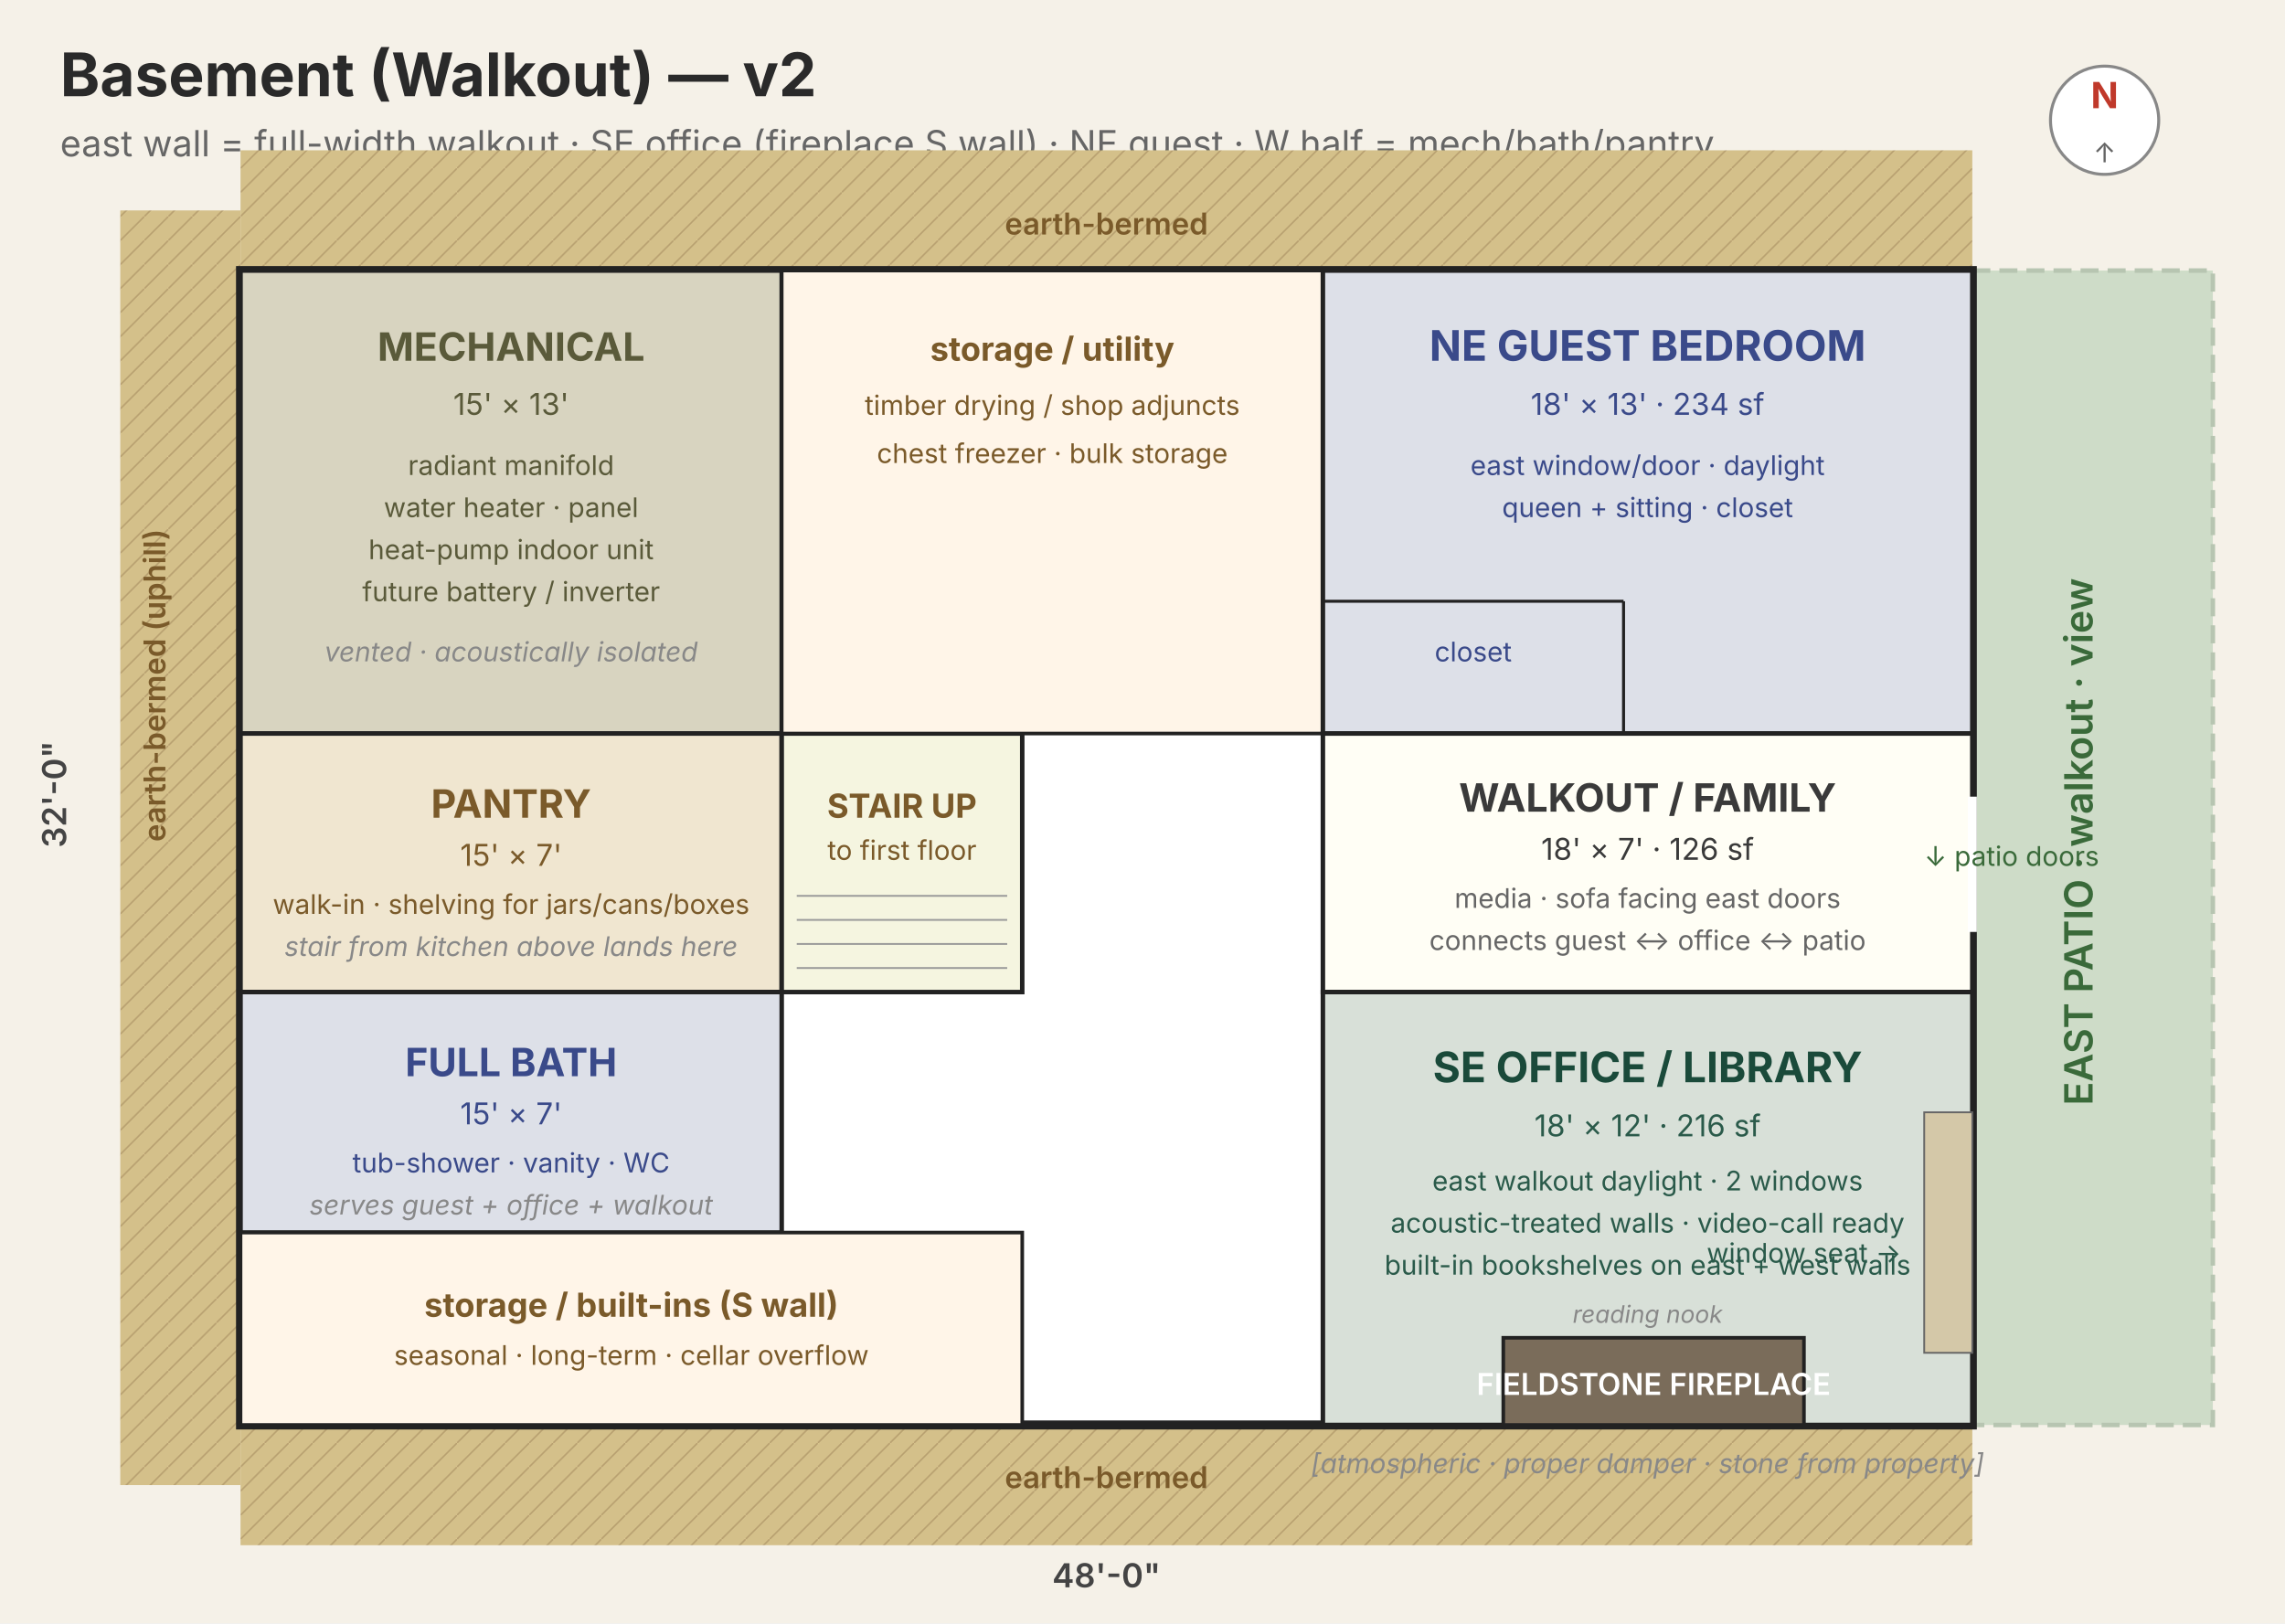
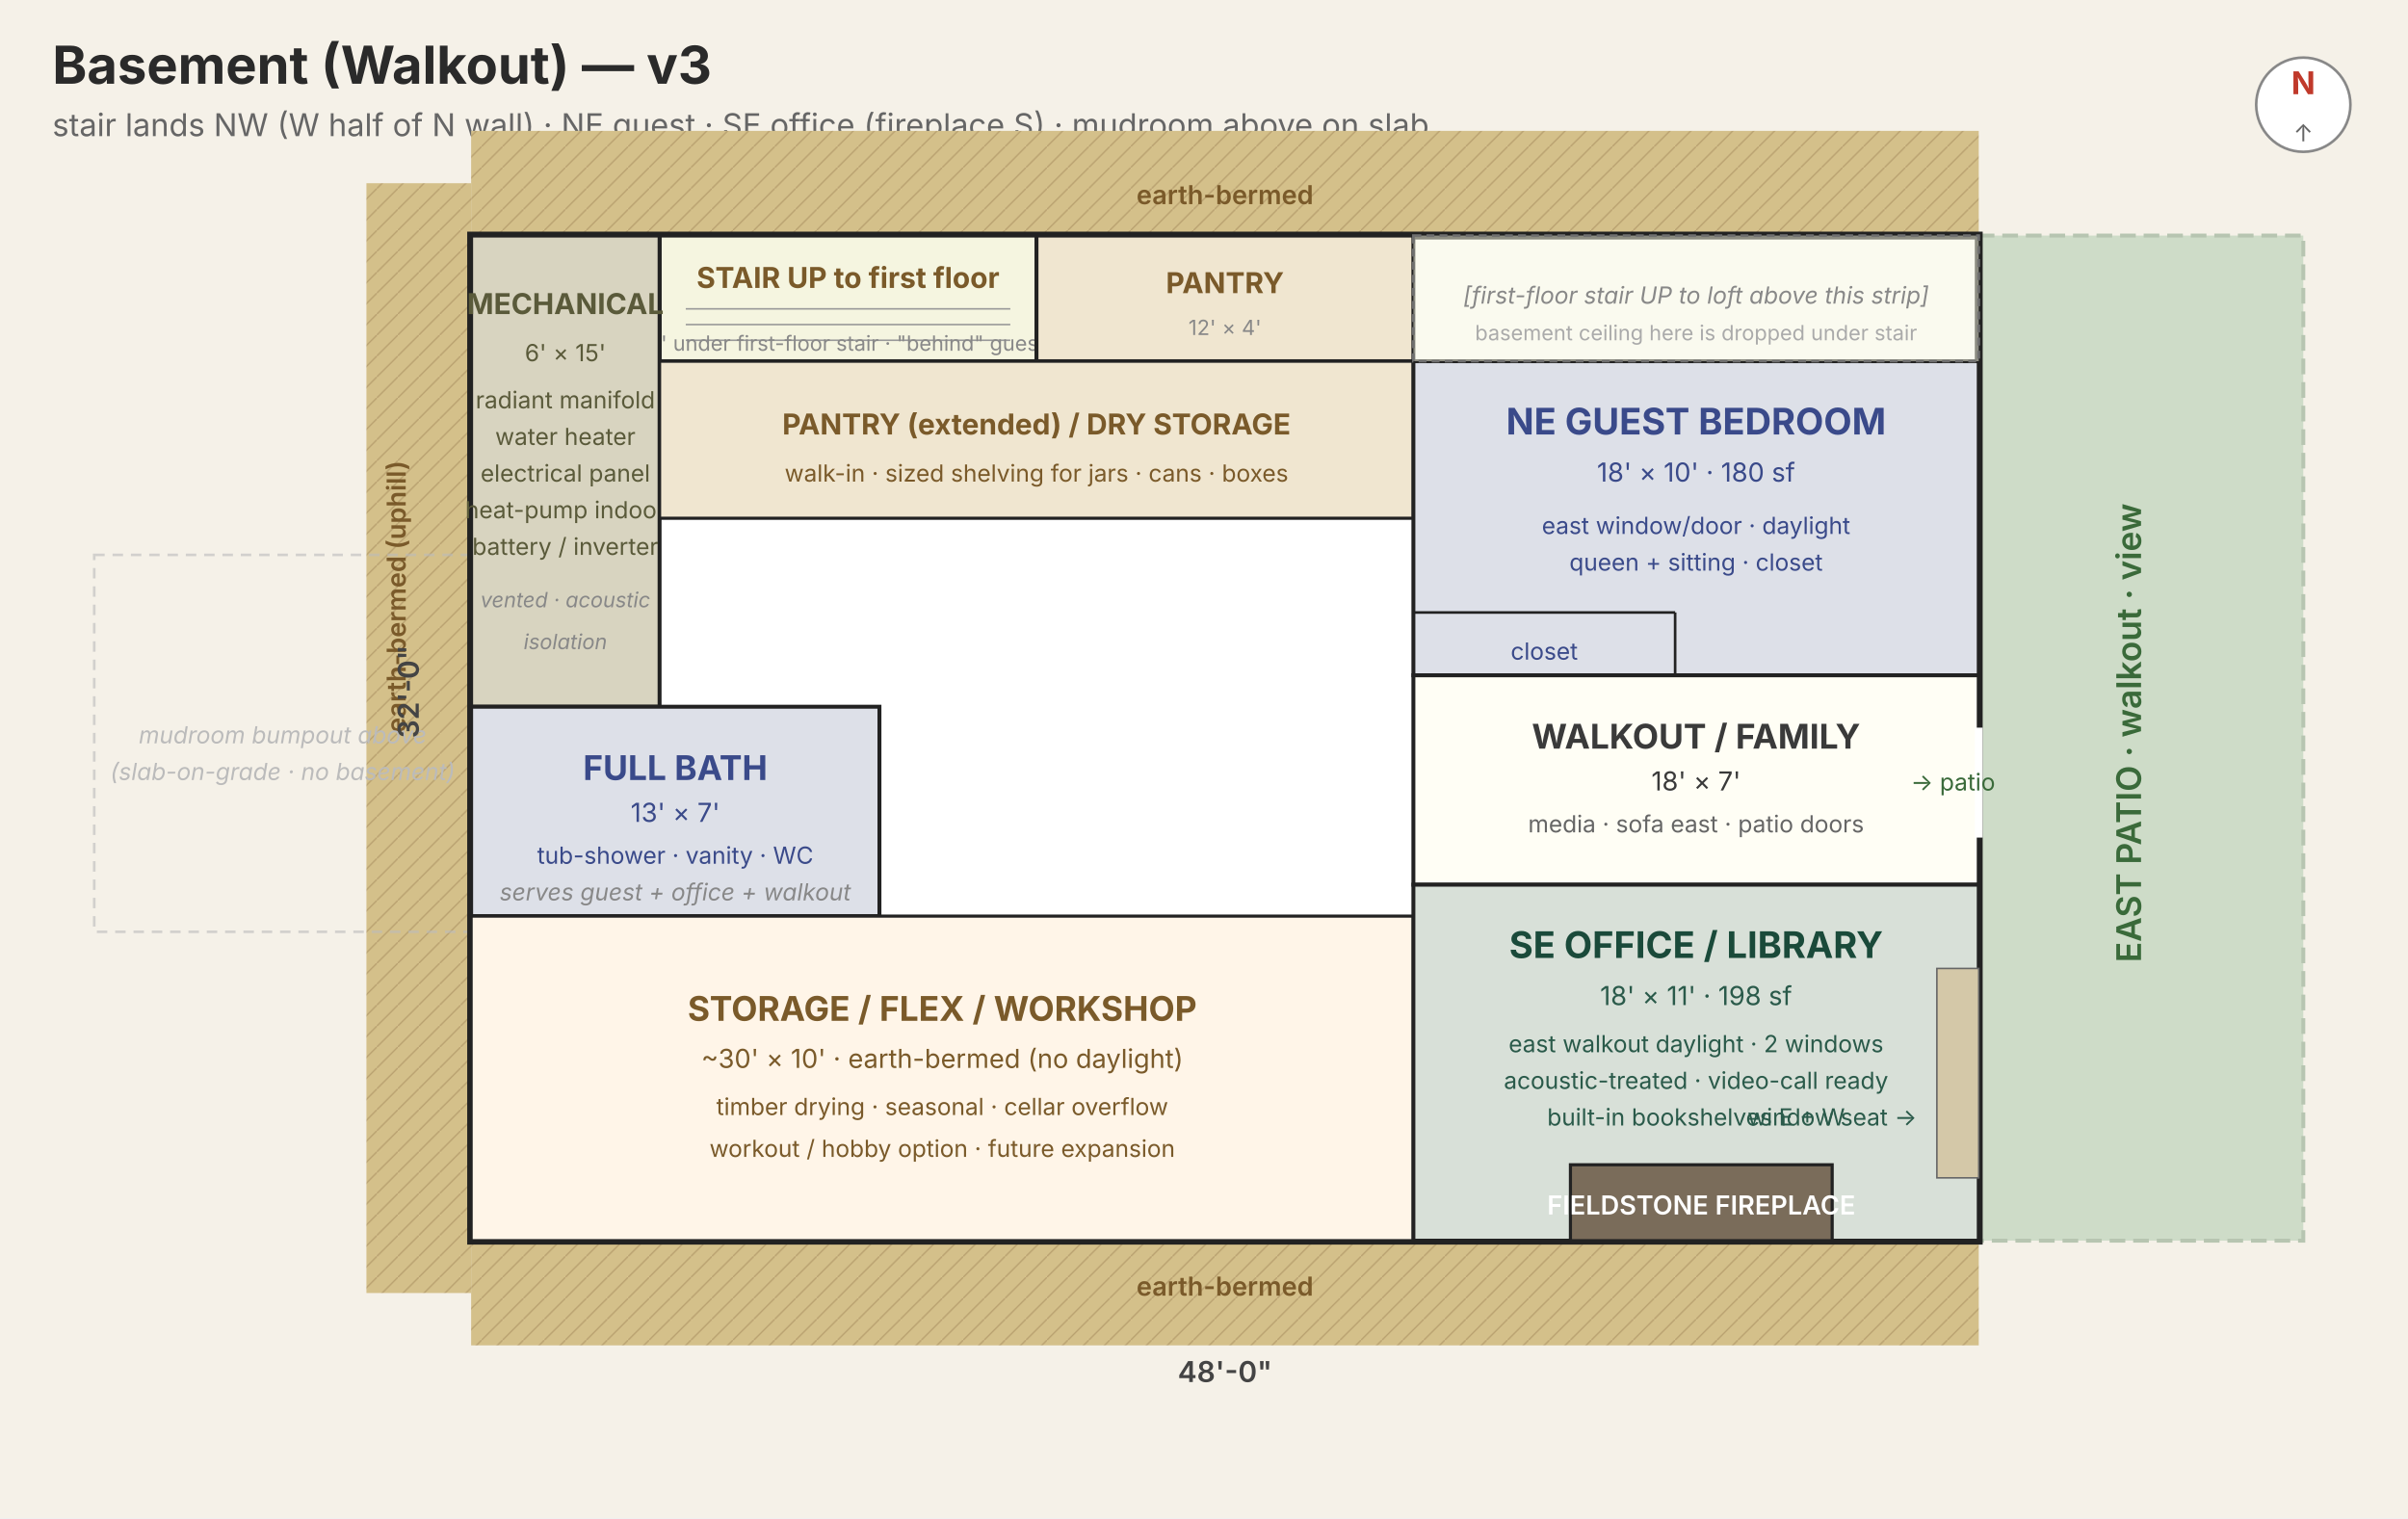
- <svg xmlns="http://www.w3.org/2000/svg" viewBox="0 0 760 540" font-family="-apple-system, sans-serif">
-   <rect width="760" height="540" fill="#f5f1e8" />
-   <text x="20" y="32" font-size="20" font-weight="700" fill="#2a2a2a">Basement (Walkout) — v2</text>
-   <text x="20" y="52" font-size="12" fill="#666">east wall = full-width walkout · SE office (fireplace S wall) · NE guest · W half = mech/bath/pantry</text>
-   <g transform="translate(700,40)">
+ <svg xmlns="http://www.w3.org/2000/svg" viewBox="0 0 920 580" font-family="-apple-system, sans-serif">
+   <rect width="920" height="580" fill="#f5f1e8" />
+   <text x="20" y="32" font-size="20" font-weight="700" fill="#2a2a2a">Basement (Walkout) — v3</text>
+   <text x="20" y="52" font-size="12" fill="#666">stair lands NW (W half of N wall) · NE guest · SE office (fireplace S) · mudroom above on slab</text>
+   <g transform="translate(880,40)">
    <circle r="18" fill="#fff" stroke="#888" stroke-width="1" />
    <text y="-4" text-anchor="middle" font-size="12" font-weight="700" fill="#c0392b">N</text>
    <text y="14" text-anchor="middle" font-size="9" fill="#666">↑</text>
  </g>
  <pattern id="berm" patternUnits="userSpaceOnUse" width="8" height="8">
    <rect width="8" height="8" fill="#d4c08a" />
    <path d="M 0 8 L 8 0" stroke="#b8a070" stroke-width="0.5" />
  </pattern>
-   <rect x="40" y="70" width="40" height="424" fill="url(#berm)" />
-   <rect x="80" y="50" width="576" height="40" fill="url(#berm)" />
-   <rect x="80" y="474" width="576" height="40" fill="url(#berm)" />
-   <text x="55" y="280" font-size="10" font-weight="600" fill="#7a5a2a" transform="rotate(-90 55 280)">earth-bermed (uphill)</text>
-   <text x="368" y="78" text-anchor="middle" font-size="10" font-weight="600" fill="#7a5a2a">earth-bermed</text>
-   <text x="368" y="495" text-anchor="middle" font-size="10" font-weight="600" fill="#7a5a2a">earth-bermed</text>
-   <rect x="656" y="90" width="80" height="384" fill="#a8c8a8" opacity="0.5" stroke="#7a9a7a" stroke-width="1.5" stroke-dasharray="6,3" />
-   <text x="696" y="280" text-anchor="middle" font-size="13" font-weight="600" fill="#3a6a3a" transform="rotate(-90 696 280)">EAST PATIO · walkout · view</text>
-   <rect x="80" y="90" width="576" height="384" fill="#fff" stroke="#222" stroke-width="3" />
-   <rect x="80" y="90" width="180" height="154" fill="#d8d4c0" stroke="#222" stroke-width="1.5" />
-   <text x="170" y="120" text-anchor="middle" font-size="13" font-weight="700" fill="#5a5a3a">MECHANICAL</text>
-   <text x="170" y="138" text-anchor="middle" font-size="10" fill="#5a5a3a">15' × 13'</text>
-   <text x="170" y="158" text-anchor="middle" font-size="9" fill="#5a5a3a">radiant manifold</text>
-   <text x="170" y="172" text-anchor="middle" font-size="9" fill="#5a5a3a">water heater · panel</text>
-   <text x="170" y="186" text-anchor="middle" font-size="9" fill="#5a5a3a">heat-pump indoor unit</text>
-   <text x="170" y="200" text-anchor="middle" font-size="9" fill="#5a5a3a">future battery / inverter</text>
-   <text x="170" y="220" text-anchor="middle" font-size="9" font-style="italic" fill="#888">vented · acoustically isolated</text>
-   <rect x="80" y="244" width="180" height="86" fill="#f0e6d0" stroke="#222" stroke-width="1.5" />
-   <text x="170" y="272" text-anchor="middle" font-size="13" font-weight="700" fill="#7a5a2a">PANTRY</text>
-   <text x="170" y="288" text-anchor="middle" font-size="10" fill="#7a5a2a">15' × 7'</text>
-   <text x="170" y="304" text-anchor="middle" font-size="9" fill="#7a5a2a">walk-in · shelving for jars/cans/boxes</text>
-   <text x="170" y="318" text-anchor="middle" font-size="9" font-style="italic" fill="#888">stair from kitchen above lands here</text>
-   <rect x="260" y="244" width="80" height="86" fill="#f5f5e0" stroke="#222" stroke-width="1.5" />
-   <text x="300" y="272" text-anchor="middle" font-size="11" font-weight="700" fill="#7a5a2a">STAIR UP</text>
-   <text x="300" y="286" text-anchor="middle" font-size="9" fill="#7a5a2a">to first floor</text>
+   <rect x="140" y="70" width="40" height="424" fill="url(#berm)" />
+   <rect x="180" y="50" width="576" height="40" fill="url(#berm)" />
+   <rect x="180" y="474" width="576" height="40" fill="url(#berm)" />
+   <text x="155" y="280" font-size="10" font-weight="600" fill="#7a5a2a" transform="rotate(-90 155 280)">earth-bermed (uphill)</text>
+   <text x="468" y="78" text-anchor="middle" font-size="10" font-weight="600" fill="#7a5a2a">earth-bermed</text>
+   <text x="468" y="495" text-anchor="middle" font-size="10" font-weight="600" fill="#7a5a2a">earth-bermed</text>
+   <rect x="36" y="212" width="144" height="144" fill="none" stroke="#bbb" stroke-width="1" stroke-dasharray="4,3" opacity="0.6" />
+   <text x="108" y="284" text-anchor="middle" font-size="9" fill="#bbb" font-style="italic">mudroom bumpout above</text>
+   <text x="108" y="298" text-anchor="middle" font-size="9" fill="#bbb" font-style="italic">(slab-on-grade · no basement)</text>
+   <rect x="756" y="90" width="124" height="384" fill="#a8c8a8" opacity="0.5" stroke="#7a9a7a" stroke-width="1.5" stroke-dasharray="6,3" />
+   <text x="818" y="280" text-anchor="middle" font-size="13" font-weight="600" fill="#3a6a3a" transform="rotate(-90 818 280)">EAST PATIO · walkout · view</text>
+   <rect x="180" y="90" width="576" height="384" fill="#fff" stroke="#222" stroke-width="3" />
+   <rect x="252" y="90" width="144" height="48" fill="#f5f5e0" stroke="#222" stroke-width="1.5" />
+   <text x="324" y="110" text-anchor="middle" font-size="11" font-weight="700" fill="#7a5a2a">STAIR UP to first floor</text>
  <g stroke="#999" stroke-width="0.6">
-     <line x1="265" y1="298" x2="335" y2="298" />
-     <line x1="265" y1="306" x2="335" y2="306" />
-     <line x1="265" y1="314" x2="335" y2="314" />
-     <line x1="265" y1="322" x2="335" y2="322" />
+     <line x1="262" y1="118" x2="386" y2="118" />
+     <line x1="262" y1="124" x2="386" y2="124" />
+     <line x1="262" y1="130" x2="386" y2="130" />
  </g>
-   <rect x="80" y="330" width="180" height="80" fill="#dde0e8" stroke="#222" stroke-width="1.5" />
-   <text x="170" y="358" text-anchor="middle" font-size="13" font-weight="700" fill="#3a4a8a">FULL BATH</text>
-   <text x="170" y="374" text-anchor="middle" font-size="10" fill="#3a4a8a">15' × 7'</text>
-   <text x="170" y="390" text-anchor="middle" font-size="9" fill="#3a4a8a">tub-shower · vanity · WC</text>
-   <text x="170" y="404" text-anchor="middle" font-size="9" font-style="italic" fill="#888">serves guest + office + walkout</text>
-   <rect x="80" y="410" width="260" height="64" fill="#fff5e8" stroke="#222" stroke-width="1.2" />
-   <text x="210" y="438" text-anchor="middle" font-size="11" font-weight="700" fill="#7a5a2a">storage / built-ins (S wall)</text>
-   <text x="210" y="454" text-anchor="middle" font-size="9" fill="#7a5a2a">seasonal · long-term · cellar overflow</text>
-   <rect x="260" y="90" width="180" height="154" fill="#fff5e8" stroke="#222" stroke-width="1.2" />
-   <text x="350" y="120" text-anchor="middle" font-size="11" font-weight="700" fill="#7a5a2a">storage / utility</text>
-   <text x="350" y="138" text-anchor="middle" font-size="9" fill="#7a5a2a">timber drying / shop adjuncts</text>
-   <text x="350" y="154" text-anchor="middle" font-size="9" fill="#7a5a2a">chest freezer · bulk storage</text>
-   <rect x="440" y="90" width="216" height="154" fill="#dde0e8" stroke="#222" stroke-width="1.5" />
-   <text x="548" y="120" text-anchor="middle" font-size="14" font-weight="700" fill="#3a4a8a">NE GUEST BEDROOM</text>
-   <text x="548" y="138" text-anchor="middle" font-size="10" fill="#3a4a8a">18' × 13' · 234 sf</text>
-   <text x="548" y="158" text-anchor="middle" font-size="9" fill="#3a4a8a">east window/door · daylight</text>
-   <text x="548" y="172" text-anchor="middle" font-size="9" fill="#3a4a8a">queen + sitting · closet</text>
-   <line x1="440" y1="200" x2="540" y2="200" stroke="#222" stroke-width="1" />
-   <text x="490" y="220" text-anchor="middle" font-size="9" fill="#3a4a8a">closet</text>
-   <line x1="540" y1="200" x2="540" y2="244" stroke="#222" stroke-width="1" />
-   <rect x="440" y="244" width="216" height="86" fill="#fffef5" stroke="#222" stroke-width="1.5" />
-   <text x="548" y="270" text-anchor="middle" font-size="13" font-weight="700" fill="#3a3a3a">WALKOUT / FAMILY</text>
-   <text x="548" y="286" text-anchor="middle" font-size="10" fill="#3a3a3a">18' × 7' · 126 sf</text>
-   <text x="548" y="302" text-anchor="middle" font-size="9" fill="#666">media · sofa facing east doors</text>
-   <text x="548" y="316" text-anchor="middle" font-size="9" fill="#666">connects guest ↔ office ↔ patio</text>
-   <line x1="656" y1="265" x2="656" y2="310" stroke="#fff" stroke-width="3" />
-   <text x="640" y="288" font-size="9" fill="#3a6a3a">↓ patio doors</text>
-   <rect x="440" y="330" width="216" height="144" fill="#d8e0d8" stroke="#222" stroke-width="1.5" />
-   <text x="548" y="360" text-anchor="middle" font-size="14" font-weight="700" fill="#1a4a3a">SE OFFICE / LIBRARY</text>
-   <text x="548" y="378" text-anchor="middle" font-size="10" fill="#2a5a4a">18' × 12' · 216 sf</text>
-   <text x="548" y="396" text-anchor="middle" font-size="9" fill="#2a5a4a">east walkout daylight · 2 windows</text>
-   <text x="548" y="410" text-anchor="middle" font-size="9" fill="#2a5a4a">acoustic-treated walls · video-call ready</text>
-   <text x="548" y="424" text-anchor="middle" font-size="9" fill="#2a5a4a">built-in bookshelves on east + west walls</text>
-   <rect x="500" y="445" width="100" height="29" fill="#7a6c5a" stroke="#222" stroke-width="1.2" />
-   <text x="550" y="464" text-anchor="middle" font-size="10" font-weight="600" fill="#fff">FIELDSTONE FIREPLACE</text>
-   <text x="548" y="490" text-anchor="middle" font-size="9" font-style="italic" fill="#888">[atmospheric · proper damper · stone from property]</text>
-   <rect x="640" y="370" width="16" height="80" fill="#d4c8a8" stroke="#666" stroke-width="0.6" />
-   <text x="600" y="420" text-anchor="middle" font-size="9" fill="#2a5a4a">window seat →</text>
-   <text x="548" y="440" text-anchor="middle" font-size="8" font-style="italic" fill="#888">reading nook</text>
-   <text x="368" y="528" text-anchor="middle" font-size="11" font-weight="600" fill="#444">48'-0"</text>
-   <text x="22" y="282" font-size="11" font-weight="600" fill="#444" transform="rotate(-90 22 282)">32'-0"</text>
+   <text x="324" y="134" text-anchor="middle" font-size="8" fill="#888">12' × 4' under first-floor stair · "behind" guest room</text>
+   <rect x="180" y="90" width="72" height="180" fill="#d8d4c0" stroke="#222" stroke-width="1.5" />
+   <text x="216" y="120" text-anchor="middle" font-size="11" font-weight="700" fill="#5a5a3a">MECHANICAL</text>
+   <text x="216" y="138" text-anchor="middle" font-size="9" fill="#5a5a3a">6' × 15'</text>
+   <text x="216" y="156" text-anchor="middle" font-size="9" fill="#5a5a3a">radiant manifold</text>
+   <text x="216" y="170" text-anchor="middle" font-size="9" fill="#5a5a3a">water heater</text>
+   <text x="216" y="184" text-anchor="middle" font-size="9" fill="#5a5a3a">electrical panel</text>
+   <text x="216" y="198" text-anchor="middle" font-size="9" fill="#5a5a3a">heat-pump indoor</text>
+   <text x="216" y="212" text-anchor="middle" font-size="9" fill="#5a5a3a">battery / inverter</text>
+   <text x="216" y="232" text-anchor="middle" font-size="8" font-style="italic" fill="#888">vented · acoustic</text>
+   <text x="216" y="248" text-anchor="middle" font-size="8" font-style="italic" fill="#888">isolation</text>
+   <rect x="396" y="90" width="144" height="48" fill="#f0e6d0" stroke="#222" stroke-width="1.5" />
+   <text x="468" y="112" text-anchor="middle" font-size="11" font-weight="700" fill="#7a5a2a">PANTRY</text>
+   <text x="468" y="128" text-anchor="middle" font-size="8" fill="#888">12' × 4'</text>
+   <rect x="252" y="138" width="288" height="60" fill="#f0e6d0" stroke="#222" stroke-width="1.2" />
+   <text x="396" y="166" text-anchor="middle" font-size="11" font-weight="700" fill="#7a5a2a">PANTRY (extended) / DRY STORAGE</text>
+   <text x="396" y="184" text-anchor="middle" font-size="9" fill="#7a5a2a">walk-in · sized shelving for jars · cans · boxes</text>
+   <rect x="180" y="270" width="156" height="80" fill="#dde0e8" stroke="#222" stroke-width="1.5" />
+   <text x="258" y="298" text-anchor="middle" font-size="13" font-weight="700" fill="#3a4a8a">FULL BATH</text>
+   <text x="258" y="314" text-anchor="middle" font-size="10" fill="#3a4a8a">13' × 7'</text>
+   <text x="258" y="330" text-anchor="middle" font-size="9" fill="#3a4a8a">tub-shower · vanity · WC</text>
+   <text x="258" y="344" text-anchor="middle" font-size="9" font-style="italic" fill="#888">serves guest + office + walkout</text>
+   <rect x="180" y="350" width="360" height="124" fill="#fff5e8" stroke="#222" stroke-width="1.2" />
+   <text x="360" y="390" text-anchor="middle" font-size="13" font-weight="700" fill="#7a5a2a">STORAGE / FLEX / WORKSHOP</text>
+   <text x="360" y="408" text-anchor="middle" font-size="10" fill="#7a5a2a">~30' × 10' · earth-bermed (no daylight)</text>
+   <text x="360" y="426" text-anchor="middle" font-size="9" fill="#7a5a2a">timber drying · seasonal · cellar overflow</text>
+   <text x="360" y="442" text-anchor="middle" font-size="9" fill="#7a5a2a">workout / hobby option · future expansion</text>
+   <rect x="540" y="138" width="216" height="120" fill="#dde0e8" stroke="#222" stroke-width="1.5" />
+   <text x="648" y="166" text-anchor="middle" font-size="14" font-weight="700" fill="#3a4a8a">NE GUEST BEDROOM</text>
+   <text x="648" y="184" text-anchor="middle" font-size="10" fill="#3a4a8a">18' × 10' · 180 sf</text>
+   <text x="648" y="204" text-anchor="middle" font-size="9" fill="#3a4a8a">east window/door · daylight</text>
+   <text x="648" y="218" text-anchor="middle" font-size="9" fill="#3a4a8a">queen + sitting · closet</text>
+   <line x1="540" y1="234" x2="640" y2="234" stroke="#222" stroke-width="1" />
+   <text x="590" y="252" text-anchor="middle" font-size="9" fill="#3a4a8a">closet</text>
+   <line x1="640" y1="234" x2="640" y2="258" stroke="#222" stroke-width="1" />
+   <rect x="540" y="90" width="216" height="48" fill="#f5f5e0" stroke="#bbb" stroke-width="1" stroke-dasharray="3,2" opacity="0.5" />
+   <text x="648" y="116" text-anchor="middle" font-size="9" fill="#888" font-style="italic">[first-floor stair UP to loft above this strip]</text>
+   <text x="648" y="130" text-anchor="middle" font-size="8" fill="#aaa">basement ceiling here is dropped under stair</text>
+   <rect x="540" y="258" width="216" height="80" fill="#fffef5" stroke="#222" stroke-width="1.5" />
+   <text x="648" y="286" text-anchor="middle" font-size="13" font-weight="700" fill="#3a3a3a">WALKOUT / FAMILY</text>
+   <text x="648" y="302" text-anchor="middle" font-size="10" fill="#3a3a3a">18' × 7'</text>
+   <text x="648" y="318" text-anchor="middle" font-size="9" fill="#666">media · sofa east · patio doors</text>
+   <line x1="756" y1="278" x2="756" y2="320" stroke="#fff" stroke-width="3" />
+   <text x="730" y="302" font-size="9" fill="#3a6a3a">→ patio</text>
+   <rect x="540" y="338" width="216" height="136" fill="#d8e0d8" stroke="#222" stroke-width="1.5" />
+   <text x="648" y="366" text-anchor="middle" font-size="14" font-weight="700" fill="#1a4a3a">SE OFFICE / LIBRARY</text>
+   <text x="648" y="384" text-anchor="middle" font-size="10" fill="#2a5a4a">18' × 11' · 198 sf</text>
+   <text x="648" y="402" text-anchor="middle" font-size="9" fill="#2a5a4a">east walkout daylight · 2 windows</text>
+   <text x="648" y="416" text-anchor="middle" font-size="9" fill="#2a5a4a">acoustic-treated · video-call ready</text>
+   <text x="648" y="430" text-anchor="middle" font-size="9" fill="#2a5a4a">built-in bookshelves E + W</text>
+   <rect x="600" y="445" width="100" height="29" fill="#7a6c5a" stroke="#222" stroke-width="1.2" />
+   <text x="650" y="464" text-anchor="middle" font-size="10" font-weight="600" fill="#fff">FIELDSTONE FIREPLACE</text>
+   <rect x="740" y="370" width="16" height="80" fill="#d4c8a8" stroke="#666" stroke-width="0.6" />
+   <text x="700" y="430" text-anchor="middle" font-size="9" fill="#2a5a4a">window seat →</text>
+   <text x="468" y="528" text-anchor="middle" font-size="11" font-weight="600" fill="#444">48'-0"</text>
+   <text x="160" y="282" font-size="11" font-weight="600" fill="#444" transform="rotate(-90 160 282)">32'-0"</text>
</svg>
